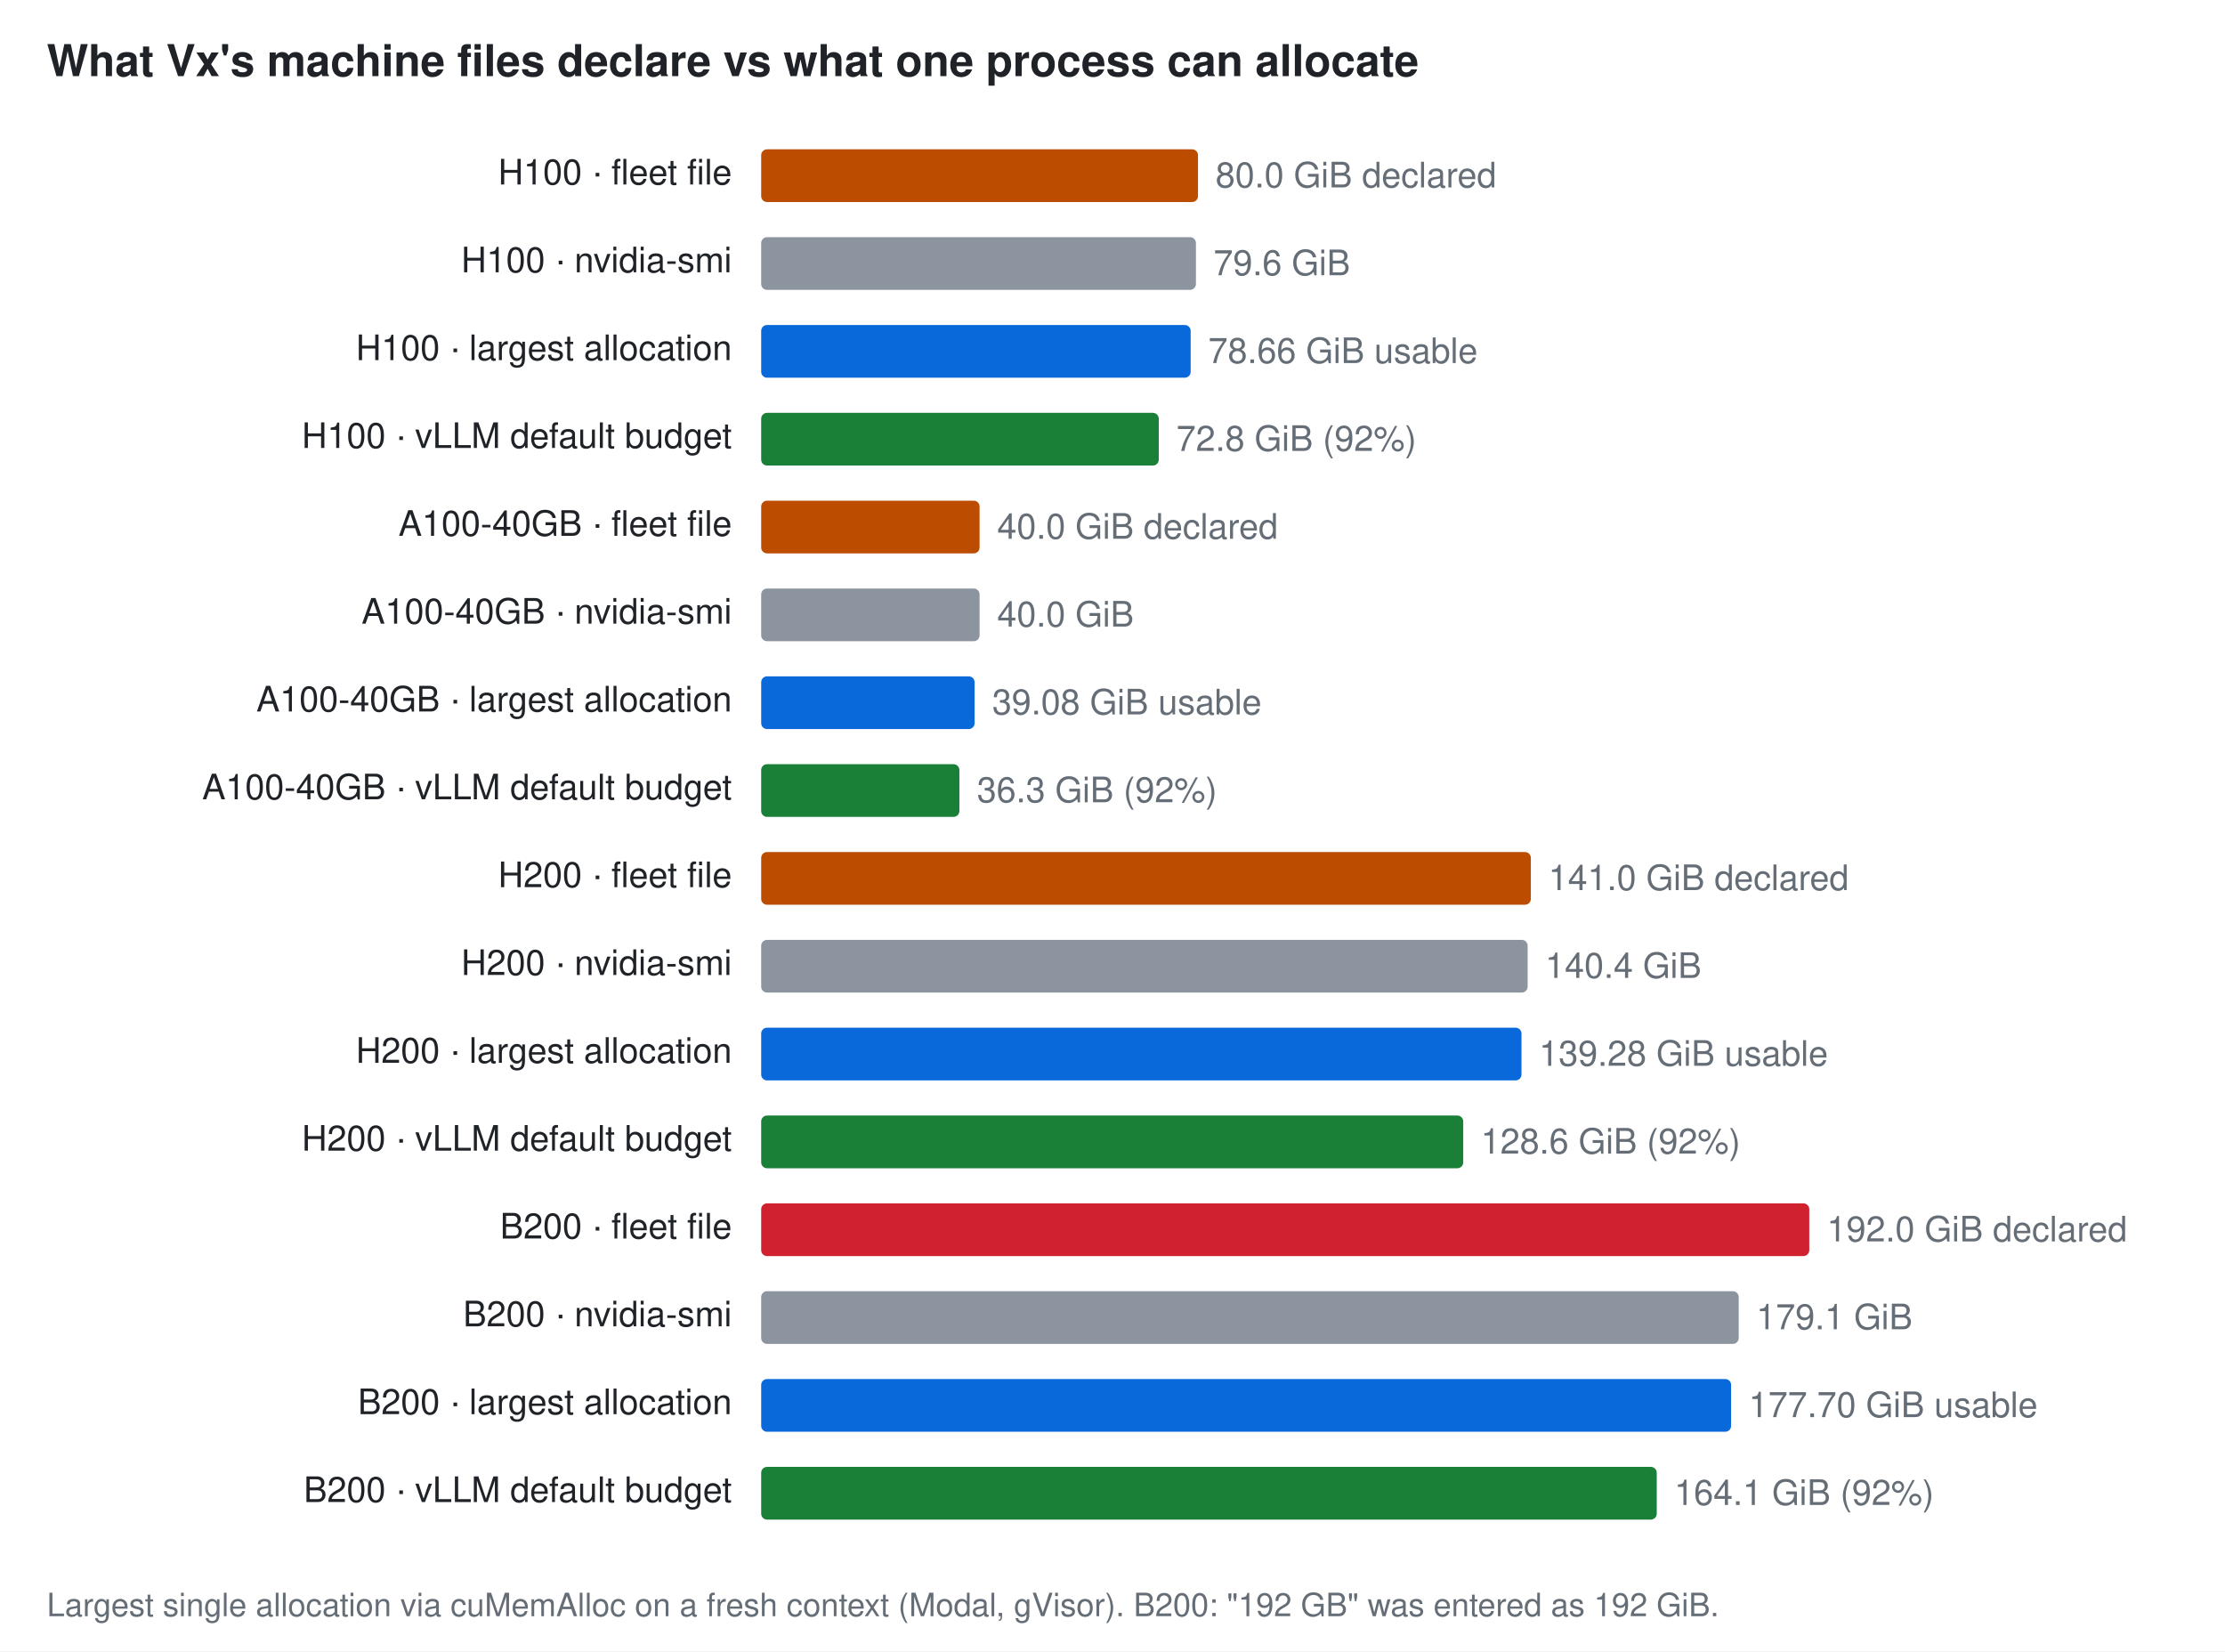
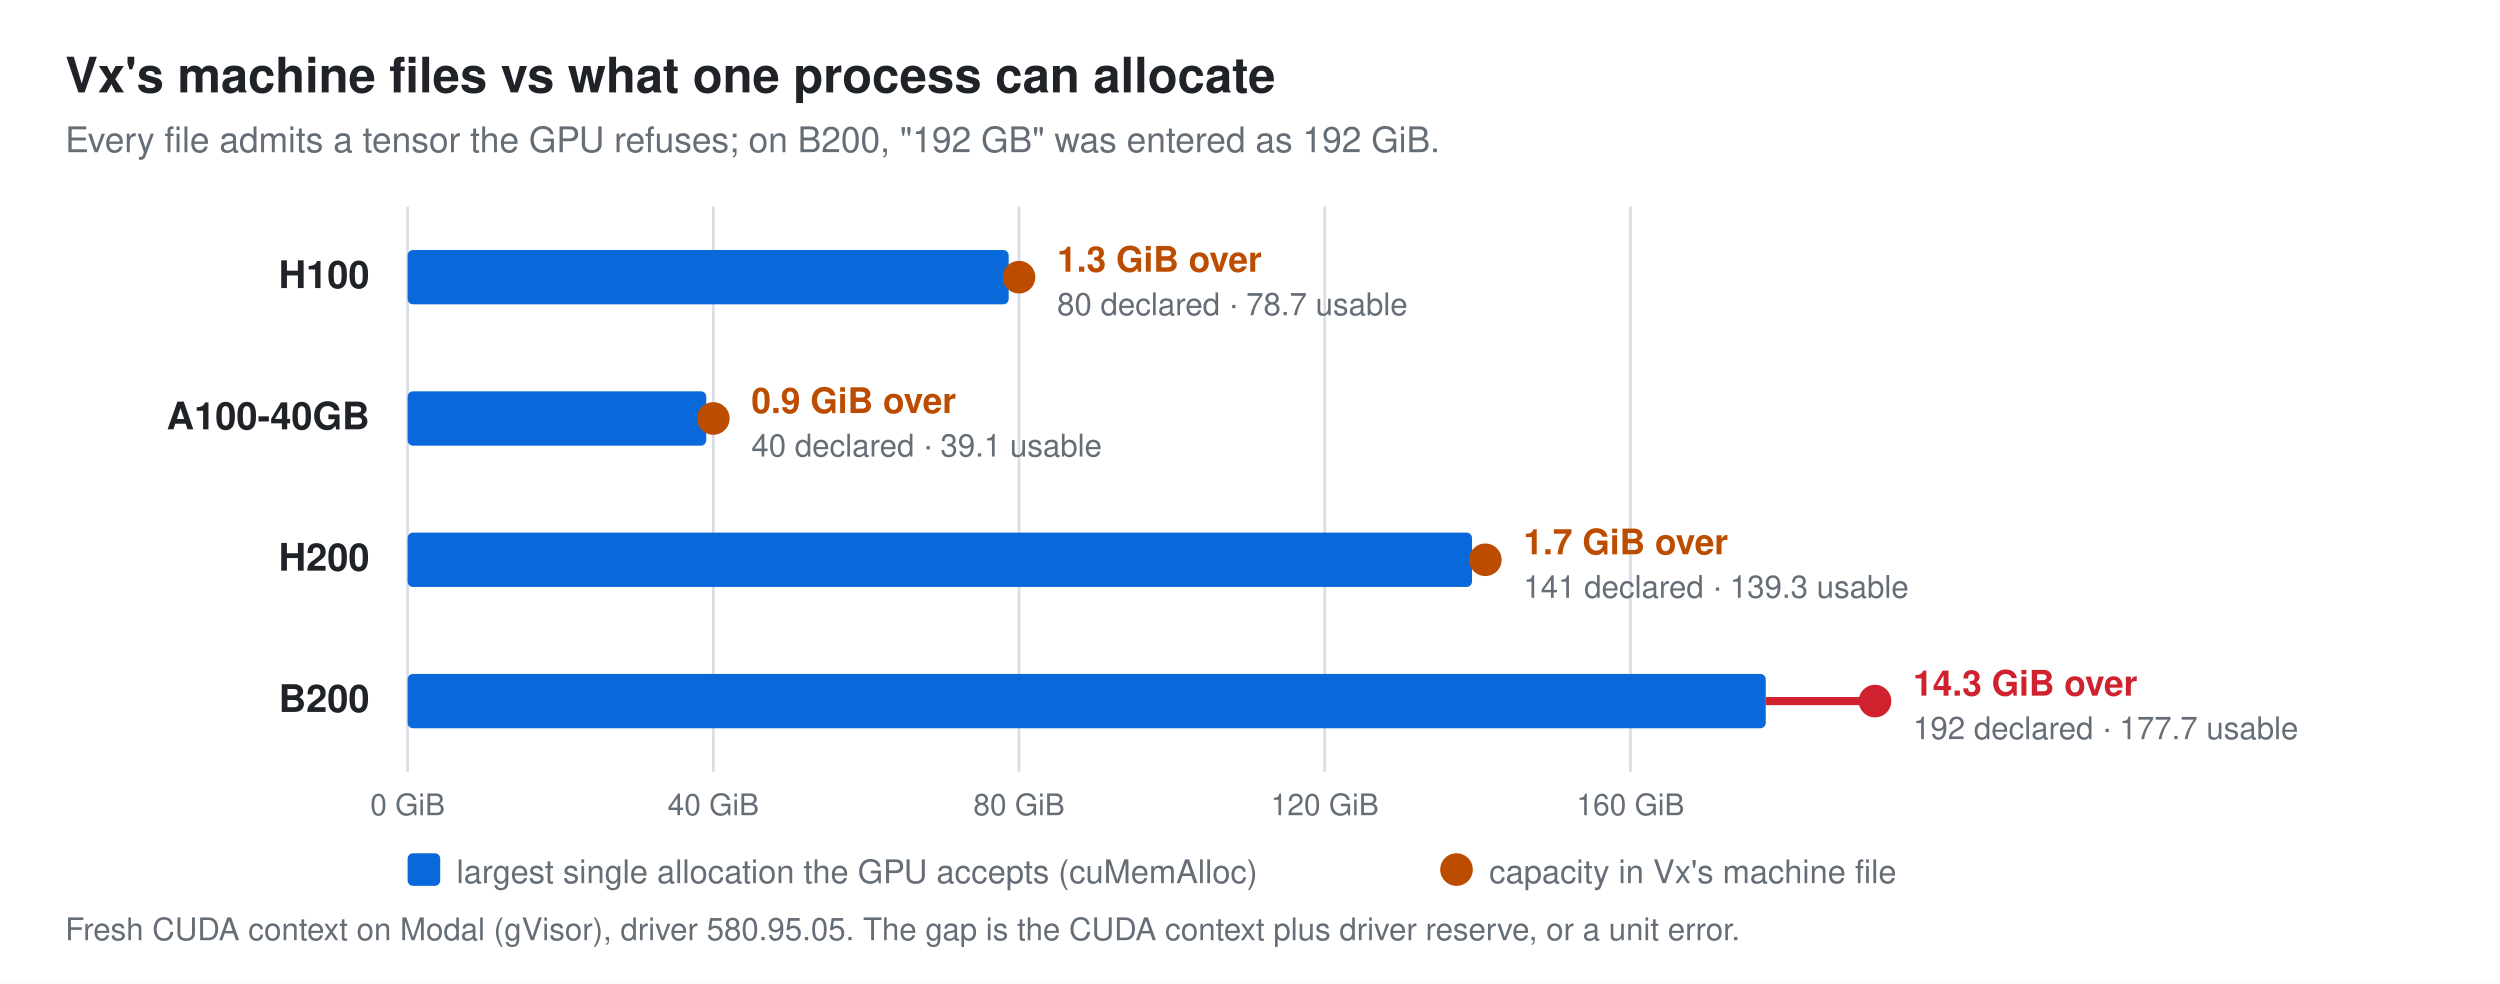
- <svg xmlns="http://www.w3.org/2000/svg" width="760" height="564" viewBox="0 0 760 564" font-family="-apple-system, Segoe UI, Helvetica, Arial, sans-serif">
+ <svg xmlns="http://www.w3.org/2000/svg" width="920" height="362" viewBox="0 0 920 362" font-family="-apple-system, BlinkMacSystemFont, Segoe UI, Helvetica, Arial, sans-serif">
  <rect width="100%" height="100%" fill="white" />
-   <text x="16.0" y="26.0" font-size="15" text-anchor="start" fill="#1f2328" font-weight="600">What Vx's machine files declare vs what one process can allocate</text>
-   <text x="250.0" y="63.0" font-size="12" text-anchor="end" fill="#1f2328" font-weight="normal">H100 · fleet file</text>
-   <rect x="260" y="51" width="149.2" height="18" fill="#bc4c00" rx="2" />
-   <text x="415.2" y="64.0" font-size="12" text-anchor="start" fill="#656d76" font-weight="normal">80.0 GiB declared</text>
-   <text x="250.0" y="93.0" font-size="12" text-anchor="end" fill="#1f2328" font-weight="normal">H100 · nvidia-smi</text>
-   <rect x="260" y="81" width="148.5" height="18" fill="#8c959f" rx="2" />
-   <text x="414.5" y="94.0" font-size="12" text-anchor="start" fill="#656d76" font-weight="normal">79.6 GiB</text>
-   <text x="250.0" y="123.0" font-size="12" text-anchor="end" fill="#1f2328" font-weight="normal">H100 · largest allocation</text>
-   <rect x="260" y="111" width="146.7" height="18" fill="#0969da" rx="2" />
-   <text x="412.7" y="124.0" font-size="12" text-anchor="start" fill="#656d76" font-weight="normal">78.66 GiB usable</text>
-   <text x="250.0" y="153.0" font-size="12" text-anchor="end" fill="#1f2328" font-weight="normal">H100 · vLLM default budget</text>
-   <rect x="260" y="141" width="135.8" height="18" fill="#1a7f37" rx="2" />
-   <text x="401.8" y="154.0" font-size="12" text-anchor="start" fill="#656d76" font-weight="normal">72.8 GiB (92%)</text>
-   <text x="250.0" y="183.0" font-size="12" text-anchor="end" fill="#1f2328" font-weight="normal">A100-40GB · fleet file</text>
-   <rect x="260" y="171" width="74.6" height="18" fill="#bc4c00" rx="2" />
-   <text x="340.6" y="184.0" font-size="12" text-anchor="start" fill="#656d76" font-weight="normal">40.0 GiB declared</text>
-   <text x="250.0" y="213.0" font-size="12" text-anchor="end" fill="#1f2328" font-weight="normal">A100-40GB · nvidia-smi</text>
-   <rect x="260" y="201" width="74.6" height="18" fill="#8c959f" rx="2" />
-   <text x="340.6" y="214.0" font-size="12" text-anchor="start" fill="#656d76" font-weight="normal">40.0 GiB</text>
-   <text x="250.0" y="243.0" font-size="12" text-anchor="end" fill="#1f2328" font-weight="normal">A100-40GB · largest allocation</text>
-   <rect x="260" y="231" width="72.9" height="18" fill="#0969da" rx="2" />
-   <text x="338.9" y="244.0" font-size="12" text-anchor="start" fill="#656d76" font-weight="normal">39.08 GiB usable</text>
-   <text x="250.0" y="273.0" font-size="12" text-anchor="end" fill="#1f2328" font-weight="normal">A100-40GB · vLLM default budget</text>
-   <rect x="260" y="261" width="67.7" height="18" fill="#1a7f37" rx="2" />
-   <text x="333.7" y="274.0" font-size="12" text-anchor="start" fill="#656d76" font-weight="normal">36.3 GiB (92%)</text>
-   <text x="250.0" y="303.0" font-size="12" text-anchor="end" fill="#1f2328" font-weight="normal">H200 · fleet file</text>
-   <rect x="260" y="291" width="262.9" height="18" fill="#bc4c00" rx="2" />
-   <text x="528.9" y="304.0" font-size="12" text-anchor="start" fill="#656d76" font-weight="normal">141.0 GiB declared</text>
-   <text x="250.0" y="333.0" font-size="12" text-anchor="end" fill="#1f2328" font-weight="normal">H200 · nvidia-smi</text>
-   <rect x="260" y="321" width="261.8" height="18" fill="#8c959f" rx="2" />
-   <text x="527.8" y="334.0" font-size="12" text-anchor="start" fill="#656d76" font-weight="normal">140.4 GiB</text>
-   <text x="250.0" y="363.0" font-size="12" text-anchor="end" fill="#1f2328" font-weight="normal">H200 · largest allocation</text>
-   <rect x="260" y="351" width="259.7" height="18" fill="#0969da" rx="2" />
-   <text x="525.7" y="364.0" font-size="12" text-anchor="start" fill="#656d76" font-weight="normal">139.28 GiB usable</text>
-   <text x="250.0" y="393.0" font-size="12" text-anchor="end" fill="#1f2328" font-weight="normal">H200 · vLLM default budget</text>
-   <rect x="260" y="381" width="239.8" height="18" fill="#1a7f37" rx="2" />
-   <text x="505.8" y="394.0" font-size="12" text-anchor="start" fill="#656d76" font-weight="normal">128.6 GiB (92%)</text>
-   <text x="250.0" y="423.0" font-size="12" text-anchor="end" fill="#1f2328" font-weight="normal">B200 · fleet file</text>
-   <rect x="260" y="411" width="358.0" height="18" fill="#cf222e" rx="2" />
-   <text x="624.0" y="424.0" font-size="12" text-anchor="start" fill="#656d76" font-weight="normal">192.0 GiB declared</text>
-   <text x="250.0" y="453.0" font-size="12" text-anchor="end" fill="#1f2328" font-weight="normal">B200 · nvidia-smi</text>
-   <rect x="260" y="441" width="333.9" height="18" fill="#8c959f" rx="2" />
-   <text x="599.9" y="454.0" font-size="12" text-anchor="start" fill="#656d76" font-weight="normal">179.1 GiB</text>
-   <text x="250.0" y="483.0" font-size="12" text-anchor="end" fill="#1f2328" font-weight="normal">B200 · largest allocation</text>
-   <rect x="260" y="471" width="331.3" height="18" fill="#0969da" rx="2" />
-   <text x="597.3" y="484.0" font-size="12" text-anchor="start" fill="#656d76" font-weight="normal">177.70 GiB usable</text>
-   <text x="250.0" y="513.0" font-size="12" text-anchor="end" fill="#1f2328" font-weight="normal">B200 · vLLM default budget</text>
-   <rect x="260" y="501" width="305.9" height="18" fill="#1a7f37" rx="2" />
-   <text x="571.9" y="514.0" font-size="12" text-anchor="start" fill="#656d76" font-weight="normal">164.1 GiB (92%)</text>
-   <text x="16.0" y="552.0" font-size="11" text-anchor="start" fill="#656d76" font-weight="normal">Largest single allocation via cuMemAlloc on a fresh context (Modal, gVisor). B200: "192 GB" was entered as 192 GiB.</text>
+   <text x="24.0" y="34.0" font-size="18" text-anchor="start" fill="#1f2328" font-weight="600">Vx's machine files vs what one process can allocate</text>
+   <text x="24.0" y="56.0" font-size="13" text-anchor="start" fill="#656d76" font-weight="normal">Every file admits a tensor the GPU refuses; on B200, "192 GB" was entered as 192 GiB.</text>
+   <line x1="150.0" y1="76.0" x2="150.0" y2="284.0" stroke="#d8dee4" stroke-width="1" />
+   <text x="150.0" y="300.0" font-size="11" text-anchor="middle" fill="#656d76" font-weight="normal">0 GiB</text>
+   <line x1="262.5" y1="76.0" x2="262.5" y2="284.0" stroke="#d8dee4" stroke-width="1" />
+   <text x="262.5" y="300.0" font-size="11" text-anchor="middle" fill="#656d76" font-weight="normal">40 GiB</text>
+   <line x1="375.0" y1="76.0" x2="375.0" y2="284.0" stroke="#d8dee4" stroke-width="1" />
+   <text x="375.0" y="300.0" font-size="11" text-anchor="middle" fill="#656d76" font-weight="normal">80 GiB</text>
+   <line x1="487.5" y1="76.0" x2="487.5" y2="284.0" stroke="#d8dee4" stroke-width="1" />
+   <text x="487.5" y="300.0" font-size="11" text-anchor="middle" fill="#656d76" font-weight="normal">120 GiB</text>
+   <line x1="600.0" y1="76.0" x2="600.0" y2="284.0" stroke="#d8dee4" stroke-width="1" />
+   <text x="600.0" y="300.0" font-size="11" text-anchor="middle" fill="#656d76" font-weight="normal">160 GiB</text>
+   <text x="136.0" y="106.0" font-size="14" text-anchor="end" fill="#1f2328" font-weight="600">H100</text>
+   <rect x="150.0" y="92.0" width="221.2" height="20" fill="#0969da" rx="2" />
+   <line x1="371.2" y1="102.0" x2="375.0" y2="102.0" stroke="#bc4c00" stroke-width="3" />
+   <circle cx="375.0" cy="102" r="6" fill="#bc4c00" />
+   <text x="389.0" y="100.0" font-size="13" text-anchor="start" fill="#bc4c00" font-weight="600">1.3 GiB over</text>
+   <text x="389.0" y="116.0" font-size="11.5" text-anchor="start" fill="#656d76" font-weight="normal">80 declared · 78.7 usable</text>
+   <text x="136.0" y="158.0" font-size="14" text-anchor="end" fill="#1f2328" font-weight="600">A100-40GB</text>
+   <rect x="150.0" y="144.0" width="109.9" height="20" fill="#0969da" rx="2" />
+   <line x1="259.9" y1="154.0" x2="262.5" y2="154.0" stroke="#bc4c00" stroke-width="3" />
+   <circle cx="262.5" cy="154" r="6" fill="#bc4c00" />
+   <text x="276.5" y="152.0" font-size="13" text-anchor="start" fill="#bc4c00" font-weight="600">0.9 GiB over</text>
+   <text x="276.5" y="168.0" font-size="11.5" text-anchor="start" fill="#656d76" font-weight="normal">40 declared · 39.1 usable</text>
+   <text x="136.0" y="210.0" font-size="14" text-anchor="end" fill="#1f2328" font-weight="600">H200</text>
+   <rect x="150.0" y="196.0" width="391.7" height="20" fill="#0969da" rx="2" />
+   <line x1="541.7" y1="206.0" x2="546.6" y2="206.0" stroke="#bc4c00" stroke-width="3" />
+   <circle cx="546.6" cy="206" r="6" fill="#bc4c00" />
+   <text x="560.6" y="204.0" font-size="13" text-anchor="start" fill="#bc4c00" font-weight="600">1.7 GiB over</text>
+   <text x="560.6" y="220.0" font-size="11.5" text-anchor="start" fill="#656d76" font-weight="normal">141 declared · 139.3 usable</text>
+   <text x="136.0" y="262.0" font-size="14" text-anchor="end" fill="#1f2328" font-weight="600">B200</text>
+   <rect x="150.0" y="248.0" width="499.8" height="20" fill="#0969da" rx="2" />
+   <line x1="649.8" y1="258.0" x2="690.0" y2="258.0" stroke="#cf222e" stroke-width="3" />
+   <circle cx="690.0" cy="258" r="6" fill="#cf222e" />
+   <text x="704.0" y="256.0" font-size="13" text-anchor="start" fill="#cf222e" font-weight="600">14.3 GiB over</text>
+   <text x="704.0" y="272.0" font-size="11.5" text-anchor="start" fill="#656d76" font-weight="normal">192 declared · 177.7 usable</text>
+   <rect x="150.0" y="314.0" width="12.0" height="12" fill="#0969da" rx="2" />
+   <text x="168.0" y="325.0" font-size="12" text-anchor="start" fill="#656d76" font-weight="normal">largest single allocation the GPU accepts (cuMemAlloc)</text>
+   <circle cx="536" cy="320" r="6" fill="#bc4c00" />
+   <text x="548.0" y="325.0" font-size="12" text-anchor="start" fill="#656d76" font-weight="normal">capacity in Vx's machine file</text>
+   <text x="24.0" y="346.0" font-size="11.5" text-anchor="start" fill="#656d76" font-weight="normal">Fresh CUDA context on Modal (gVisor), driver 580.95.05. The gap is the CUDA context plus driver reserve, or a unit error.</text>
</svg>
